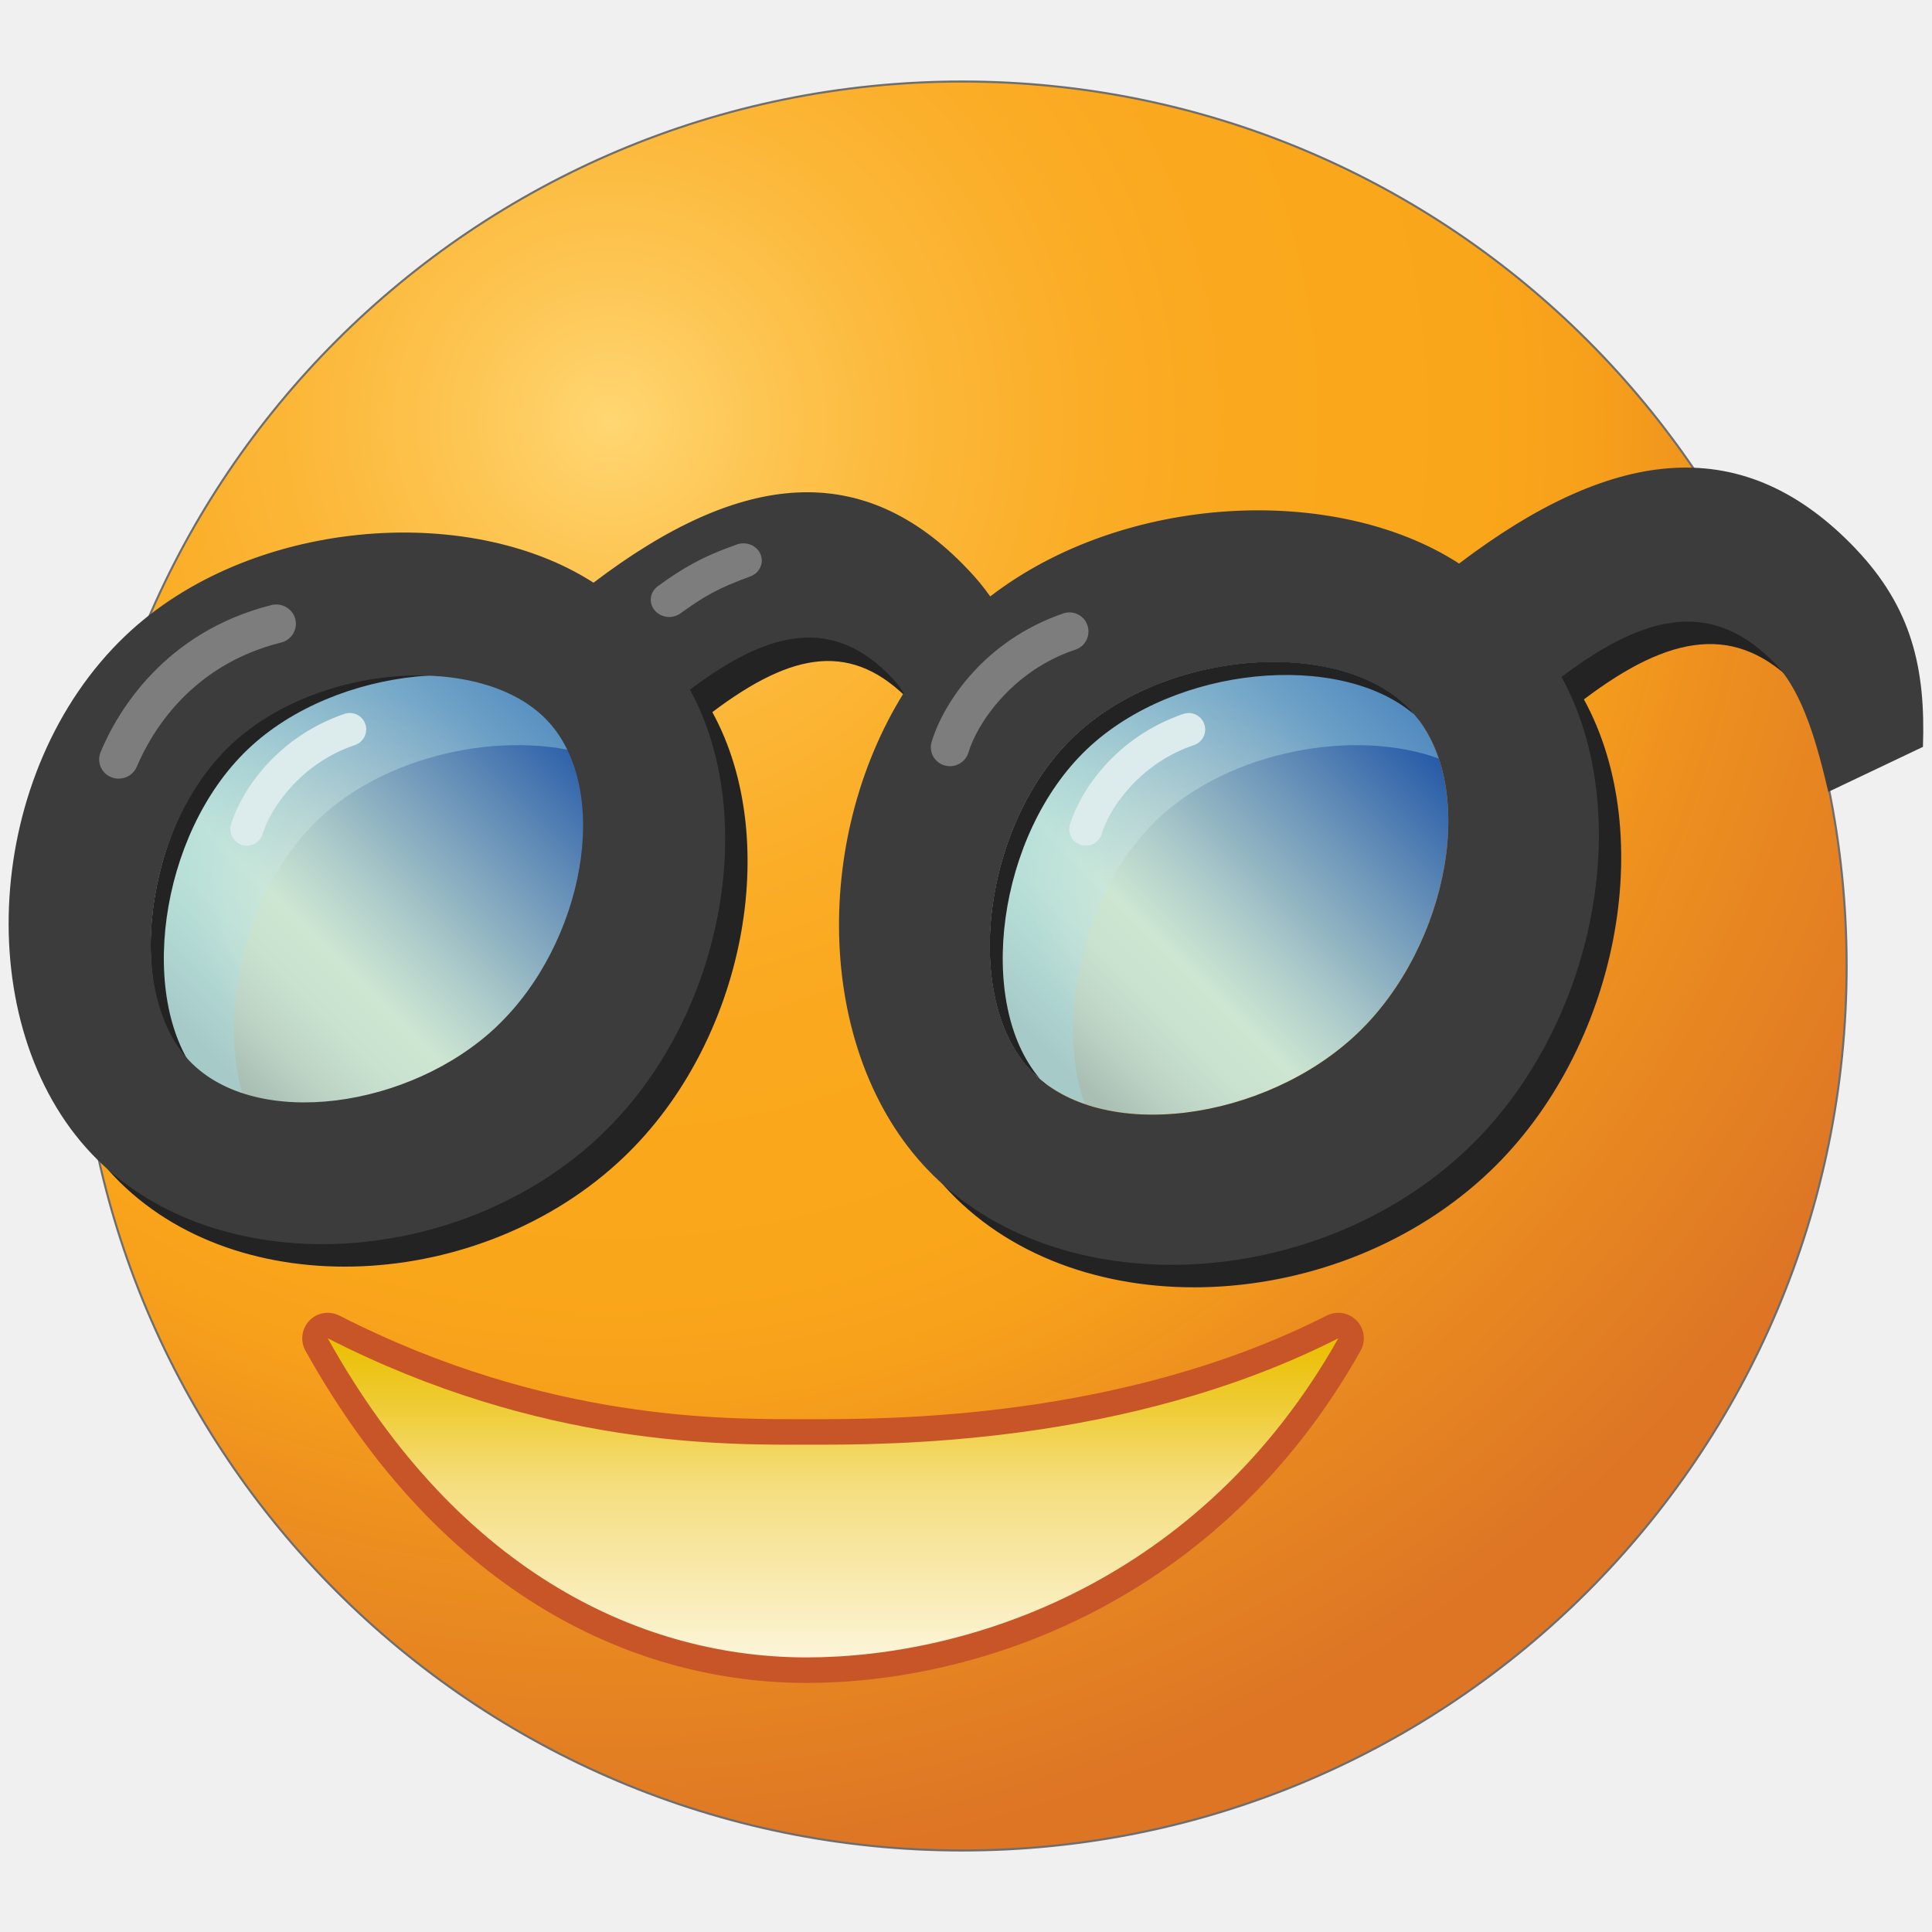
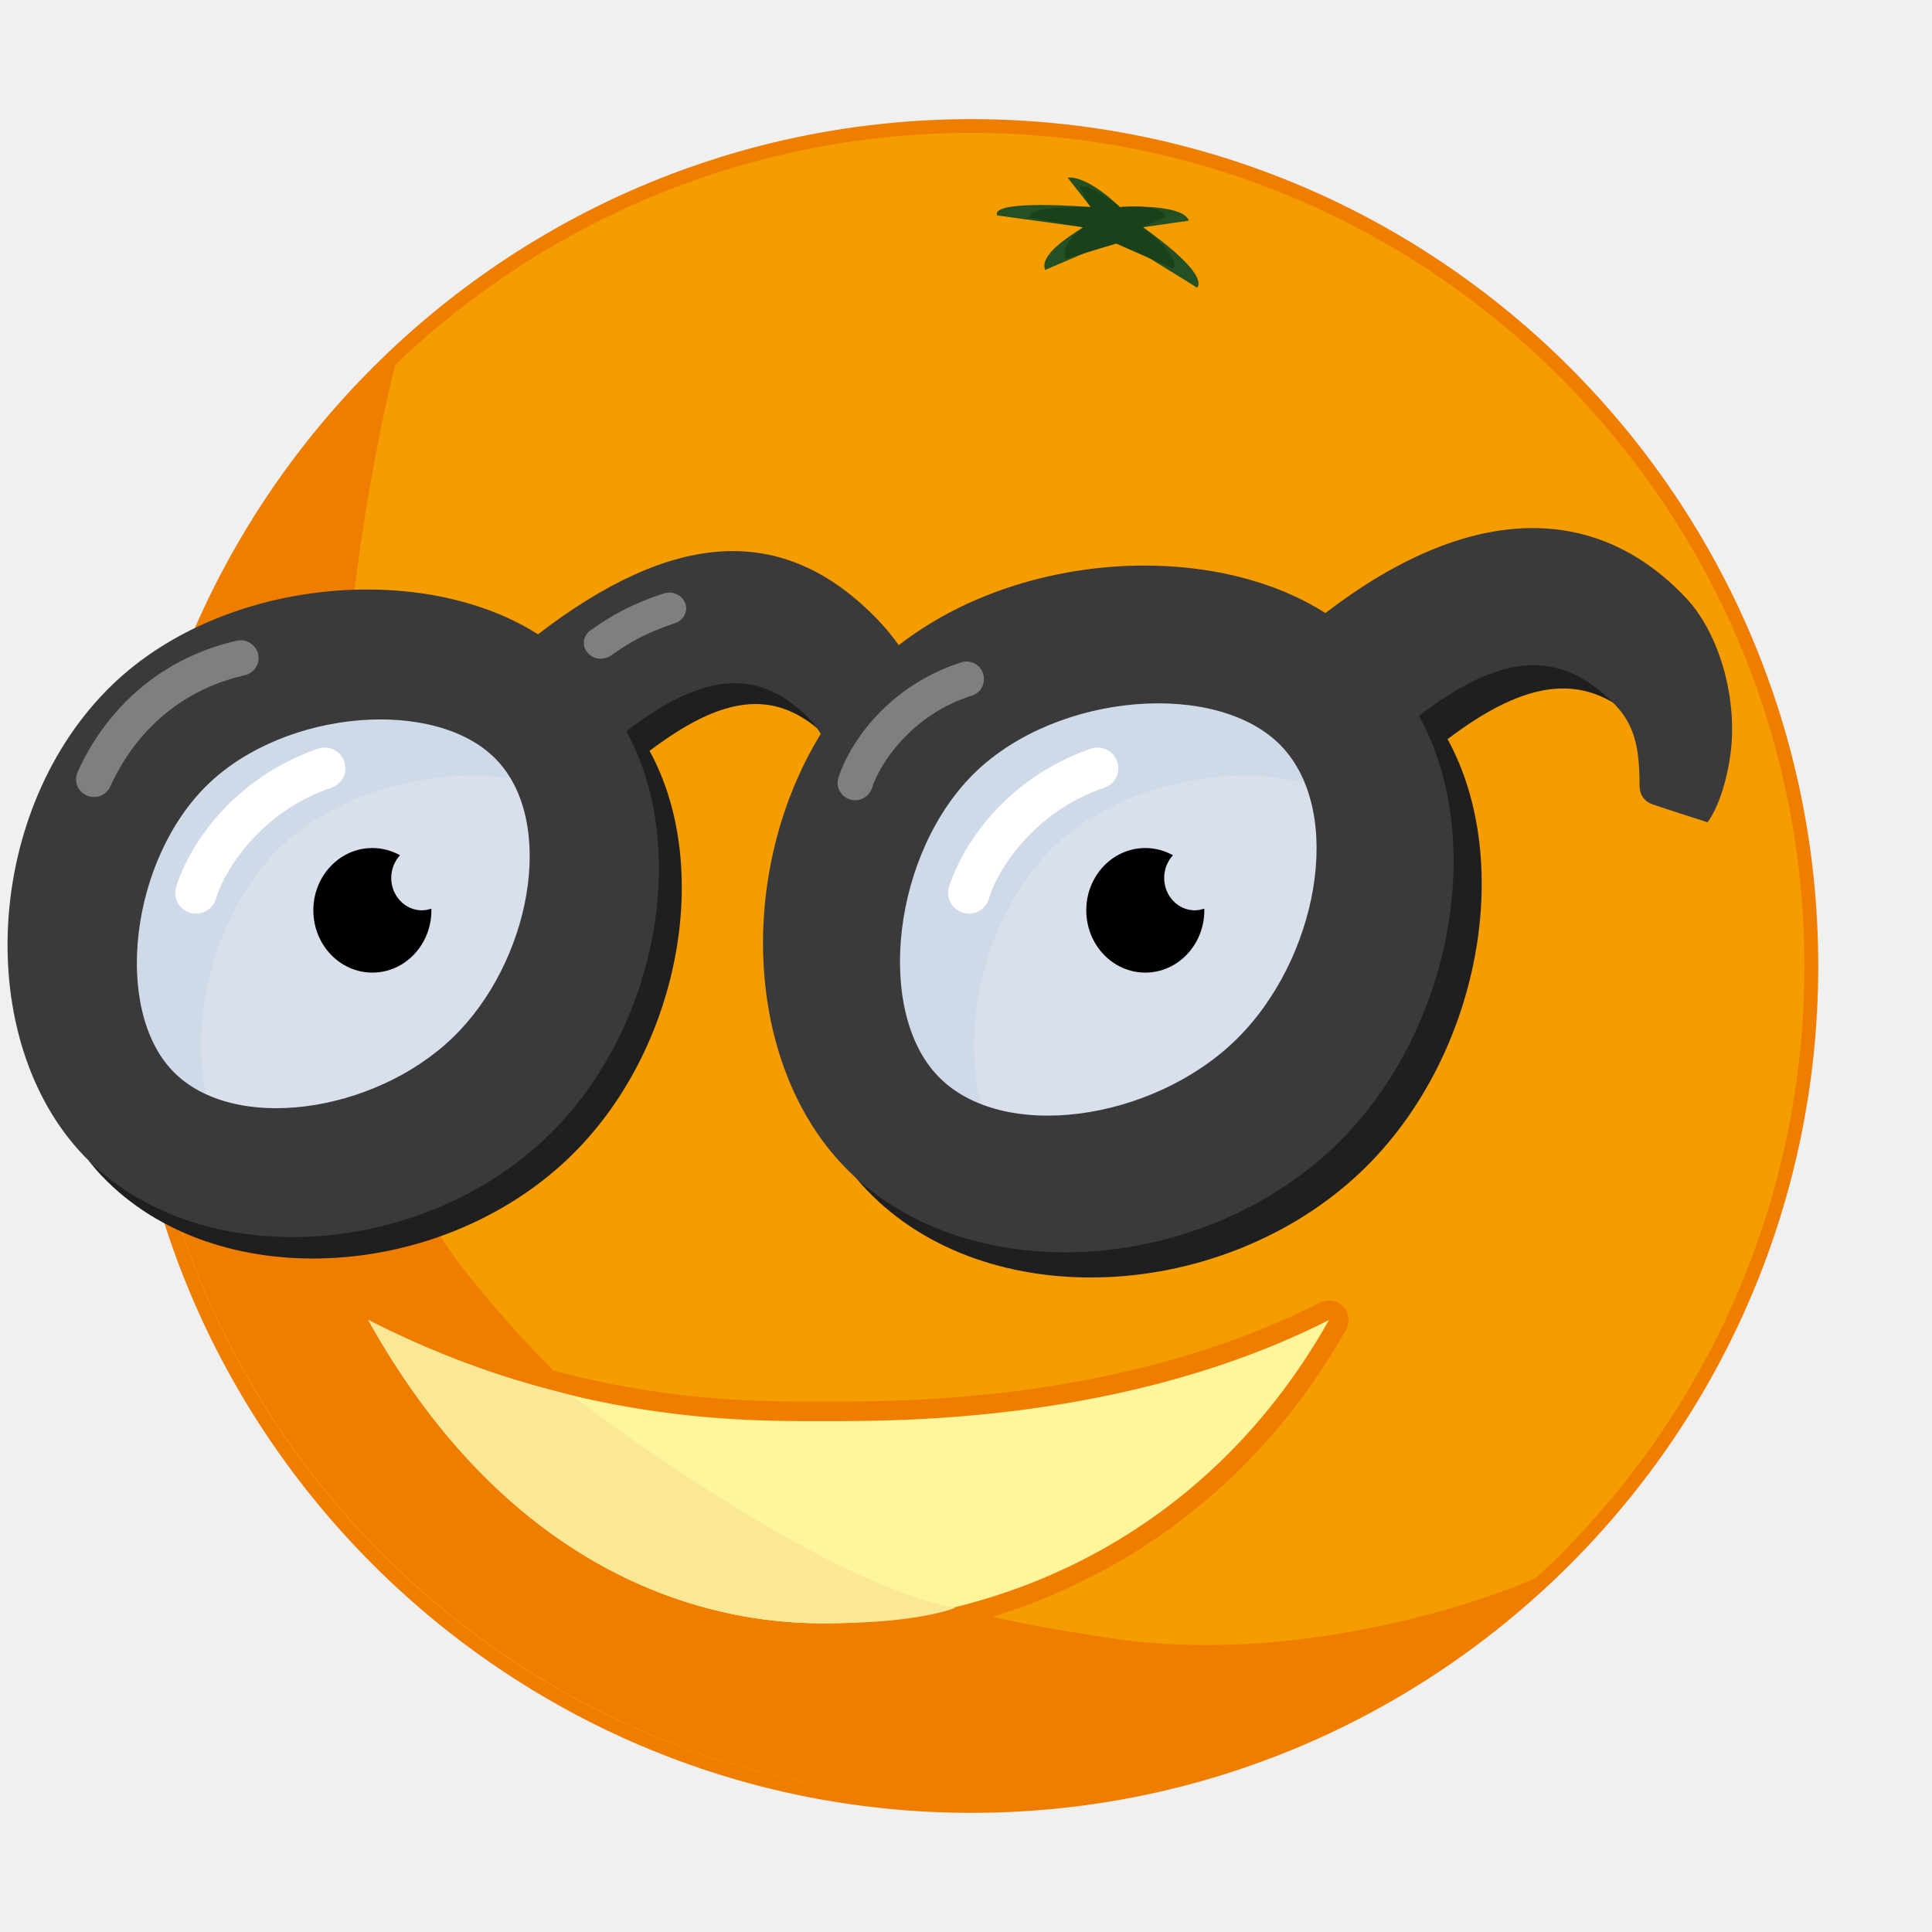
- <svg xmlns="http://www.w3.org/2000/svg" id="svg9325" x="0px" y="0px" version="1.1" viewBox="0 0 48 48" xml:space="preserve" enable-background="new 0 0 48 48">
-   <defs id="defs9327">
-     <linearGradient x1="21" y1="39" gradientTransform="matrix(1.3214,0,0,1.3214,-7.713735,-7.713598)" x2="21" gradientUnits="userSpaceOnUse" y2="31" id="linearGradient4030">
-       <stop id="stop9330" offset="0" stop-color="#FFF" />
-       <stop id="stop9332" offset="0.103" stop-color="#FEFDF6" />
-       <stop id="stop9334" offset="0.224" stop-color="#FCF6DE" />
-       <stop id="stop9336" offset="0.399" stop-color="#F9ECB6" />
-       <stop id="stop9338" offset="0.653" stop-color="#F5DE7F" />
-       <stop id="stop9340" offset="0.83" stop-color="#EFCD39" />
-       <stop id="stop9342" offset="1" stop-color="#EBBE00" />
-     </linearGradient>
-   </defs>
-   <radialGradient r="27.328" gradientTransform="matrix(1.3214,0,0,1.3214,-7.713735,-7.713598)" cx="17.314" cy="13.761" gradientUnits="userSpaceOnUse" id="SVGID_1_">
-     <stop id="stop9345" offset="0" stop-color="#FFD773" />
-     <stop id="stop9347" offset="0.013" stop-color="#FFD46E" />
-     <stop id="stop9349" offset="0.113" stop-color="#FDC450" />
-     <stop id="stop9351" offset="0.217" stop-color="#FCB738" />
-     <stop id="stop9353" offset="0.328" stop-color="#FBAD27" />
-     <stop id="stop9355" offset="0.449" stop-color="#FAA81D" />
-     <stop id="stop9357" offset="0.6" stop-color="#FAA61A" />
-     <stop id="stop9359" offset="0.675" stop-color="#F7A01B" />
-     <stop id="stop9361" offset="0.772" stop-color="#ED901F" />
-     <stop id="stop9363" offset="1" stop-color="#DD7525" />
-   </radialGradient>
-   <path style="fill:none;stroke:black;stroke-width:0.103;stroke-miterlimit:4;stroke-dasharray:none;stroke-opacity:0.542" id="path9365" stroke-miterlimit="4" d="M 23.905,45.949 C 11.779,45.949 1.952,36.121 1.952,24 c 0,-12.124 9.827,-21.949 21.953,-21.949 12.121,0 21.948,9.827 21.948,21.949 0,12.122 -9.826,21.949 -21.948,21.949 z" />
-   <path style="fill:url(#SVGID_1_)" id="path9367" d="M 23.905,45.949 C 11.779,45.949 1.952,36.121 1.952,24 c 0,-12.124 9.827,-21.949 21.953,-21.949 12.121,0 21.948,9.827 21.948,21.949 0,12.122 -9.826,21.949 -21.948,21.949 z" />
-   <path style="fill:none;stroke:#c85528;stroke-width:1.268;stroke-linecap:round;stroke-linejoin:round;stroke-miterlimit:10" id="path9369" stroke-miterlimit="10" d="m 20.077,35.893 c -2.018,0 -6.597,0.081 -11.934,-2.643 3.314,5.951 7.951,7.928 11.893,7.928 4.065,0 9.818,-1.895 13.214,-7.928 -5.286,2.682 -11.254,2.643 -13.173,2.643 z" />
-   <path style="fill:#232323" id="path9371" d="m 42.401,12.178 c -1.691,0.012 -3.544,0.825 -5.592,2.381 -3.088,-1.994 -8.326,-1.739 -11.648,0.818 -0.307,-0.05 -0.671,-0.078 -0.888,-0.304 -2.578,-2.709 -5.279,-2.842 -8.971,-0.036 -3.124,-2.011 -8.571,-1.595 -11.63,1.32 -0.2,0.188 -0.385,0.387 -0.562,0.592 -0.751,2.211 -1.156,4.583 -1.156,7.051 0,1.657 0.186,3.272 0.534,4.824 0.111,0.139 0.227,0.276 0.351,0.406 3.067,3.22 9.13,2.885 12.654,-0.476 3.01,-2.867 3.955,-7.87 2.205,-11.061 2.022,-1.525 3.498,-1.763 4.945,-0.244 0.103,0.107 0.275,0.192 0.362,0.329 -2.298,3.703 -2.15,8.956 0.589,11.833 3.256,3.412 9.681,3.056 13.418,-0.505 3.191,-3.043 4.194,-8.35 2.34,-11.73 2.143,-1.619 3.794,-1.916 5.329,-0.308 0.029,0.032 0.057,0.067 0.086,0.099 -0.579,-1.773 -1.378,-3.449 -2.367,-4.991 z M 12.912,26.048 c -2.146,2.047 -5.998,2.595 -7.646,0.867 -1.623,-1.702 -1.136,-5.784 1.01,-7.833 2.147,-2.044 6.249,-2.336 7.872,-0.63 1.646,1.726 0.91,5.551 -1.235,7.597 z m 21.368,0.186 c -2.279,2.171 -6.363,2.754 -8.112,0.92 -1.722,-1.805 -1.206,-6.135 1.072,-8.304 2.274,-2.171 6.627,-2.478 8.345,-0.671 1.748,1.831 0.967,5.887 -1.304,8.055 z" />
-   <linearGradient x1="25.211" y1="25.959" gradientTransform="matrix(1.3214,0,0,1.3214,-7.713735,-7.713598)" x2="32.171" gradientUnits="userSpaceOnUse" y2="18.999" id="SVGID_5_">
-     <stop id="stop9374" offset="0.05" stop-color="#AABEB4" />
-     <stop id="stop9376" offset="0.061" stop-color="#ACC1B6" />
-     <stop id="stop9378" offset="0.159" stop-color="#BED5C6" />
-     <stop id="stop9380" offset="0.256" stop-color="#C9E2CF" />
-     <stop id="stop9382" offset="0.35" stop-color="#CDE6D2" />
-     <stop id="stop9384" offset="0.484" stop-color="#AECCCA" />
-     <stop id="stop9386" offset="0.774" stop-color="#5F8AB6" />
-     <stop id="stop9388" offset="1" stop-color="#1E54A6" />
-   </linearGradient>
-   <path style="fill:url(#SVGID_5_)" id="path9390" d="m 33.72,25.678 c -2.279,2.172 -6.363,2.754 -8.109,0.92 -1.719,-1.804 -1.206,-6.135 1.073,-8.305 2.274,-2.17 6.625,-2.478 8.345,-0.67 1.747,1.833 0.969,5.886 -1.308,8.055 z" />
-   <radialGradient r="4.188" gradientTransform="matrix(1.3214,0,0,1.3214,-7.713735,-7.713598)" cx="28.667" cy="22.436" gradientUnits="userSpaceOnUse" id="SVGID_6_">
-     <stop id="stop9393" offset="0.15" stop-color="#E6F0E6" />
-     <stop id="stop9395" offset="0.85" stop-color="#A0DCE6" />
-   </radialGradient>
-   <path style="opacity:0.4;fill:url(#SVGID_6_)" id="path9397" d="m 28.749,20.36 c 1.809,-1.724 4.927,-2.271 6.994,-1.514 -0.157,-0.466 -0.392,-0.883 -0.716,-1.222 -1.719,-1.808 -6.071,-1.5 -8.345,0.67 -2.279,2.171 -2.791,6.501 -1.073,8.305 0.358,0.375 0.817,0.644 1.336,0.825 -0.733,-2.102 -0.05,-5.297 1.804,-7.063 z" />
-   <path style="fill:#dcebeb" id="path9399" d="m 26.859,20.993 c 0.038,0.012 0.079,0.018 0.12,0.018 0.173,0 0.338,-0.114 0.392,-0.291 0.178,-0.608 0.929,-1.755 2.295,-2.209 0.213,-0.073 0.328,-0.304 0.255,-0.518 -0.073,-0.215 -0.307,-0.329 -0.522,-0.256 -1.672,0.575 -2.549,1.892 -2.816,2.743 -0.066,0.217 0.056,0.447 0.275,0.513 z" />
-   <path style="fill:#232323" id="path9401" d="m 35.129,17.748 c -0.036,-0.04 -0.062,-0.085 -0.1,-0.124 -1.719,-1.808 -6.071,-1.5 -8.345,0.67 -2.279,2.171 -2.791,6.501 -1.073,8.305 0.066,0.073 0.145,0.133 0.221,0.197 -1.594,-1.87 -1.06,-6.057 1.171,-8.181 2.19,-2.084 6.283,-2.446 8.127,-0.867 z" />
-   <linearGradient x1="9.435" y1="25.957" gradientTransform="matrix(1.3214,0,0,1.3214,-7.713735,-7.713598)" x2="16.396" gradientUnits="userSpaceOnUse" y2="18.997" id="SVGID_7_">
-     <stop id="stop9404" offset="0.05" stop-color="#AABEB4" />
-     <stop id="stop9406" offset="0.061" stop-color="#ACC1B6" />
-     <stop id="stop9408" offset="0.159" stop-color="#BED5C6" />
-     <stop id="stop9410" offset="0.256" stop-color="#C9E2CF" />
-     <stop id="stop9412" offset="0.35" stop-color="#CDE6D2" />
-     <stop id="stop9414" offset="0.484" stop-color="#AECCCA" />
-     <stop id="stop9416" offset="0.774" stop-color="#5F8AB6" />
-     <stop id="stop9418" offset="1" stop-color="#1E54A6" />
-   </linearGradient>
-   <path style="fill:url(#SVGID_7_)" id="path9420" d="m 12.876,25.678 c -2.277,2.172 -6.36,2.754 -8.109,0.92 -1.722,-1.804 -1.208,-6.135 1.069,-8.305 2.277,-2.17 6.628,-2.478 8.347,-0.67 1.748,1.833 0.967,5.886 -1.307,8.055 z" />
-   <radialGradient r="4.188" gradientTransform="matrix(1.3214,0,0,1.3214,-7.713735,-7.713598)" cx="12.893" cy="22.436" gradientUnits="userSpaceOnUse" id="SVGID_8_">
-     <stop id="stop9423" offset="0.15" stop-color="#E6F0E6" />
-     <stop id="stop9425" offset="0.85" stop-color="#A0DCE6" />
-   </radialGradient>
-   <path style="opacity:0.4;fill:url(#SVGID_8_)" id="path9427" d="M 7.905,20.36 C 9.713,18.635 12.833,18.088 14.9,18.846 14.74,18.378 14.507,17.963 14.183,17.623 12.464,15.815 8.113,16.124 5.836,18.292 3.559,20.464 3.045,24.794 4.767,26.598 5.125,26.973 5.584,27.241 6.101,27.423 5.367,25.32 6.053,22.125 7.905,20.36 Z" />
-   <path style="fill:#dcebeb" id="path9429" d="m 6.013,20.993 c 0.042,0.012 0.082,0.018 0.12,0.018 0.178,0 0.338,-0.114 0.392,-0.291 0.182,-0.608 0.928,-1.755 2.295,-2.209 0.214,-0.073 0.328,-0.304 0.258,-0.518 C 9.006,17.777 8.772,17.663 8.557,17.736 6.885,18.31 6.006,19.628 5.738,20.479 c -0.062,0.217 0.061,0.447 0.275,0.513 z" />
-   <path style="fill:#232323" id="path9431" d="m 14.283,17.748 c -0.034,-0.04 -0.063,-0.085 -0.1,-0.124 -1.719,-1.808 -6.071,-1.5 -8.347,0.67 -2.277,2.171 -2.791,6.501 -1.069,8.305 0.069,0.073 0.143,0.133 0.221,0.197 -1.591,-1.87 -1.058,-6.058 1.171,-8.181 2.186,-2.084 6.282,-2.446 8.125,-0.866 z" />
-   <path style="fill:#3c3c3c" id="path9433" d="m 46.104,13.633 c -2.735,-2.872 -5.933,-2.609 -9.853,0.368 -3.088,-1.995 -8.327,-1.739 -11.649,0.817 -0.164,-0.231 -0.351,-0.461 -0.569,-0.686 -2.579,-2.71 -5.595,-2.461 -9.288,0.345 -3.122,-2.013 -8.571,-1.596 -11.631,1.319 -3.521,3.359 -3.88,9.675 -0.831,12.876 3.067,3.22 9.127,2.883 12.654,-0.476 3.01,-2.867 3.954,-7.87 2.205,-11.061 2.022,-1.525 3.578,-1.806 5.024,-0.291 0.102,0.108 0.196,0.238 0.285,0.375 -2.298,3.703 -2.154,8.956 0.588,11.833 3.253,3.412 9.681,3.056 13.417,-0.506 3.194,-3.042 4.195,-8.347 2.34,-11.728 2.142,-1.619 3.794,-1.916 5.329,-0.307 0.684,0.716 1.031,2.03 1.299,3.163 l 2.351,-1.118 c 0.069,-1.956 -0.281,-3.463 -1.673,-4.924 z M 12.353,25.491 c -2.144,2.047 -5.998,2.595 -7.646,0.866 -1.621,-1.703 -1.134,-5.783 1.009,-7.833 2.147,-2.044 6.25,-2.336 7.873,-0.631 1.644,1.727 0.912,5.551 -1.237,7.597 z m 21.367,0.188 c -2.279,2.172 -6.363,2.754 -8.109,0.92 -1.719,-1.804 -1.206,-6.135 1.073,-8.305 2.274,-2.17 6.625,-2.478 8.345,-0.67 1.747,1.833 0.969,5.886 -1.308,8.055 z" />
-   <path style="fill:#7d7d7d" id="path9435" d="M 2.762,19.309 C 2.514,19.208 2.398,18.928 2.501,18.682 2.908,17.697 4.078,15.703 6.746,15.032 c 0.259,-0.063 0.525,0.092 0.592,0.35 0.062,0.257 -0.094,0.519 -0.355,0.582 -2.257,0.563 -3.228,2.244 -3.584,3.084 l 0,0.001 c -0.079,0.185 -0.259,0.296 -0.451,0.296 -0.062,0.001 -0.126,-0.011 -0.186,-0.037 z M 23.463,19.015 c 0.048,0.015 0.092,0.021 0.139,0.021 0.203,0 0.392,-0.131 0.457,-0.334 0.207,-0.708 1.078,-2.038 2.663,-2.563 0.247,-0.083 0.379,-0.354 0.296,-0.601 -0.083,-0.25 -0.354,-0.383 -0.603,-0.297 -1.94,0.666 -2.963,2.193 -3.266,3.182 -0.081,0.251 0.061,0.517 0.314,0.593 z m -7.199,-3.853 c -0.155,-0.186 -0.118,-0.455 0.082,-0.6 0.616,-0.448 1.102,-0.732 1.961,-1.035 0.237,-0.083 0.499,0.026 0.589,0.247 0.09,0.221 -0.028,0.468 -0.264,0.551 -0.798,0.291 -1.134,0.488 -1.726,0.914 -0.083,0.059 -0.182,0.09 -0.281,0.09 -0.136,-0.001 -0.271,-0.058 -0.361,-0.168 z" />
-   <path style="fill:url(#linearGradient4030);stroke-miterlimit:10" id="path9437" stroke-miterlimit="10" d="m 20.077,35.893 c -2.018,0 -6.597,0.081 -11.934,-2.643 3.314,5.951 7.951,7.928 11.893,7.928 4.065,0 9.818,-1.895 13.214,-7.928 -5.286,2.682 -11.254,2.643 -13.173,2.643 z" />
+ <svg xmlns="http://www.w3.org/2000/svg" version="1.1" id="Layer_1" x="0px" y="0px" width="218.268px" height="218.268px" viewBox="0 0 218.268 218.268" enable-background="new 0 0 218.268 218.268" xml:space="preserve">
+   <g>
+     <g>
+       <path fill="#F59C00" d="M109.747,204.029c-52.426,0-94.905-42.491-94.905-94.895c0-52.417,42.484-94.896,94.905-94.896    c52.402,0,94.89,42.488,94.89,94.896C204.636,161.539,162.154,204.029,109.747,204.029z" />
+       <path fill="#EF7D00" d="M109.747,204.807c-52.759,0-95.684-42.917-95.684-95.673c0-52.755,42.925-95.674,95.684-95.674    c52.752,0,95.669,42.919,95.669,95.674C205.416,161.89,162.499,204.807,109.747,204.807z M109.747,15.018    c-51.901,0-94.125,42.222-94.125,94.116c0,51.896,42.224,94.114,94.125,94.114c51.892,0,94.11-42.219,94.11-94.114    C203.857,57.24,161.638,15.018,109.747,15.018z" />
+     </g>
+     <path fill="#EF7D00" d="M125.783,185.113c-18.717-2.819-45.641-7.391-72.668-40.786c-27.029-33.397-8.29-103.81-8.29-103.81   c-17.979,17.209-29.229,41.391-29.229,68.246c0,52.205,42.318,94.528,94.53,94.528c24.911,0,47.501-9.711,64.39-25.457   C164.214,182.516,143.907,187.843,125.783,185.113z" />
+     <path fill="#EF7D00" d="M93.017,185.608c-12.558,0-36.188-4.601-53.346-35.409c-0.473-0.85-0.334-1.908,0.34-2.607   c0.679-0.701,1.728-0.877,2.594-0.435c21.922,11.184,40.91,11.184,49.02,11.184h2.326c8.199,0,33.15,0,55.194-11.186   c0.868-0.44,1.923-0.262,2.595,0.442c0.672,0.701,0.807,1.764,0.33,2.611C137.376,176.308,111.931,185.608,93.017,185.608z    M47.299,154.23c15.562,23.287,35.014,26.962,45.718,26.962c7.962,0,33.819-2.062,51.336-27.004   c-21.059,8.57-42.768,8.569-50.402,8.569l-2.326,0.001C84.035,162.758,67.265,162.758,47.299,154.23z" />
+     <path fill="#1F1F1F" d="M176.23,61.857c-7.042,0.051-14.754,3.435-23.282,9.913c-12.858-8.301-34.667-7.24-48.497,3.406   c-1.276-0.208-2.796-0.321-3.696-1.264c-10.735-11.278-21.979-11.835-37.352-0.149c-13.009-8.372-35.685-6.642-48.424,5.496   c-0.831,0.784-1.601,1.609-2.337,2.467c-3.126,9.206-4.815,19.08-4.815,29.359c0,6.898,0.776,13.621,2.226,20.086   c0.46,0.576,0.944,1.149,1.461,1.689c12.771,13.407,38.012,12.009,52.684-1.979c12.534-11.94,16.467-32.77,9.184-46.053   c8.418-6.348,14.563-7.341,20.586-1.019c0.43,0.447,1.145,0.799,1.507,1.371c-9.565,15.415-8.95,37.291,2.457,49.267   c13.555,14.204,40.305,12.726,55.864-2.103c13.286-12.671,17.461-34.764,9.744-48.84c8.922-6.74,15.794-7.978,22.186-1.281   c0.122,0.133,0.238,0.28,0.359,0.414c-2.41-7.386-5.738-14.361-9.855-20.782L176.23,61.857z M53.447,119.607   c-8.934,8.522-24.973,10.805-31.833,3.609c-6.755-7.085-4.729-24.082,4.204-32.613c8.941-8.511,26.02-9.729,32.773-2.625   C65.449,95.162,62.384,111.089,53.447,119.607L53.447,119.607z M142.417,120.383c-9.489,9.038-26.491,11.466-33.776,3.829   c-7.168-7.516-5.021-25.545,4.464-34.572c9.469-9.04,27.59-10.315,34.743-2.796C155.125,94.47,151.875,111.354,142.417,120.383z" />
+     <path fill="#1F1F1F" d="M57.512,85.162c-0.146-0.165-0.262-0.353-0.419-0.515c-7.129-7.498-25.175-6.22-34.619,2.778   c-9.445,9.007-11.575,26.965-4.435,34.447c0.284,0.3,0.591,0.55,0.915,0.816c-6.6-7.758-4.389-25.125,4.855-33.935   c9.065-8.645,26.057-10.145,33.699-3.593H57.512z" />
+     <path fill="#245024" d="M123.228,23.394c0,0-11.311-0.938-10.575,0.941l9.716,1.341c-1.714,1.103-4.949,3.13-4.296,4.821   l8.24-3.527l8.946,5.536c1.254-1.791-6.139-6.83-6.139-6.83l5.198-0.75c-0.782-2.018-7.794-1.527-7.794-1.527   s-3.527-3.545-5.914-3.339L123.228,23.394z" />
+     <path fill="#1B411B" d="M123.228,23.394c0,0-7.398-0.24-6.832,1.202l5.973,1.08c-1.184,0.904-2.498,2.277-1.995,3.577l5.729-1.735   l6.461,2.838c0.842-1.429-3.443-4.68-3.443-4.68l2.598-1.198c-0.603-1.551-5.193-1.079-5.193-1.079s-2.93-2.568-4.611-2.343   L123.228,23.394z" />
+     <path fill="#FFF59B" d="M93.197,160.548c-8.723,0-28.519,0.35-51.595-11.424C55.928,174.85,75.98,183.4,93.017,183.4   c17.574,0,42.445-8.193,57.127-34.275C127.294,160.718,101.492,160.548,93.197,160.548L93.197,160.548z" />
+     <path fill="#FAE897" d="M93.017,183.4c7.111,0,12.08-0.733,14.895-1.743c-11.143-2.074-29.589-13.669-43.328-24.021   c-4.418-1.164-12.373-3.007-22.981-8.511C55.928,174.85,75.98,183.4,93.017,183.4z" />
+     <path fill="#D9DFEB" d="M141.915,119.49c-9.863,9.4-27.531,11.915-35.091,3.979c-7.438-7.803-5.219-26.545,4.645-35.935   c9.842-9.388,28.667-10.72,36.107-2.899C155.134,92.567,151.767,110.102,141.915,119.49L141.915,119.49z" />
+     <path fill="#CFDAE9" d="M119.095,95.621c7.826-7.461,21.32-9.83,30.264-6.553c-0.68-2.018-1.699-3.818-3.1-5.288   c-7.439-7.823-26.267-6.489-36.105,2.896c-9.863,9.396-12.078,28.133-4.646,35.937c1.551,1.624,3.534,2.784,5.783,3.569   C108.12,117.084,111.072,103.259,119.095,95.621L119.095,95.621z" />
+     <path d="M134.988,102.844c-1.915,0-3.465-1.641-3.465-3.661c0-0.997,0.379-1.897,0.992-2.558c-0.932-0.522-1.996-0.82-3.125-0.82   c-3.682,0-6.668,3.148-6.668,7.035c0,3.89,2.986,7.041,6.668,7.041s6.669-3.151,6.669-7.041c0-0.062-0.009-0.125-0.011-0.189   C135.711,102.765,135.362,102.844,134.988,102.844z" />
+     <path fill="#FFFFFF" d="M108.787,103.117c0.217,0.068,0.452,0.104,0.685,0.104c0.986,0,1.923-0.646,2.231-1.654   c1.02-3.459,5.289-9.984,13.065-12.572c1.208-0.414,1.864-1.73,1.45-2.949c-0.414-1.226-1.745-1.871-2.969-1.461   c-9.516,3.274-14.509,10.77-16.029,15.615C106.845,101.433,107.537,102.742,108.787,103.117L108.787,103.117z" />
+     <path fill="#D9DFEB" d="M54.593,119.49c-9.863,9.4-27.531,11.915-35.092,3.979c-7.437-7.803-5.219-26.545,4.645-35.935   c9.842-9.388,28.668-10.72,36.108-2.899C67.813,92.567,64.445,110.102,54.593,119.49L54.593,119.49z" />
+     <path fill="#CFDAE9" d="M31.774,95.621c7.826-7.461,21.32-9.83,30.265-6.553c-0.682-2.018-1.7-3.818-3.101-5.288   c-7.44-7.823-26.267-6.489-36.106,2.896c-9.862,9.396-12.077,28.133-4.645,35.937c1.551,1.624,3.533,2.784,5.783,3.569   C20.798,117.084,23.751,103.259,31.774,95.621L31.774,95.621z" />
+     <path d="M47.667,102.844c-1.915,0-3.466-1.641-3.466-3.661c0-0.997,0.379-1.897,0.992-2.558c-0.932-0.522-1.994-0.82-3.124-0.82   c-3.681,0-6.669,3.148-6.669,7.035c0,3.89,2.988,7.041,6.669,7.041c3.682,0,6.669-3.151,6.669-7.041   c0-0.062-0.01-0.125-0.012-0.189C48.39,102.765,48.041,102.844,47.667,102.844z" />
+     <path fill="#FFFFFF" d="M21.464,103.117c0.217,0.068,0.453,0.104,0.686,0.104c0.986,0,1.924-0.646,2.23-1.654   c1.02-3.459,5.291-9.984,13.066-12.572c1.209-0.414,1.865-1.73,1.451-2.949c-0.415-1.226-1.746-1.871-2.969-1.461   c-9.518,3.274-14.51,10.77-16.029,15.615C19.523,101.433,20.215,102.742,21.464,103.117L21.464,103.117z" />
+     <path fill="#3A3A3A" d="M70.751,82.608c8.326-6.351,14.766-7.544,20.773-1.301c0.436,0.459,0.832,1.008,1.208,1.592   c-9.413,15.354-8.746,37.046,2.639,48.88c13.526,14.058,40.1,12.462,55.488-2.348c13.144-12.645,17.185-34.616,9.448-48.56   c8.83-6.736,15.584-7.929,22.035-1.38c2.33,2.369,2.881,4.968,2.889,9.195c0,0-0.149,1.619,1.461,2.183   c1.338,0.467,6.223,2.029,6.223,2.029c1.614-2.226,2.498-6.202,2.713-8.909c0.436-6.088-1.664-12.738-5.159-16.443   c-10.263-10.885-24.592-10.674-40.731,1.715c-12.832-8.188-34.507-7.024-48.197,3.63c-0.69-0.957-1.445-1.908-2.346-2.844   C88.478,58.891,76,59.979,60.775,71.661c-12.943-8.26-35.473-6.434-48.066,5.68C-1.797,91.308-3.15,117.439,9.517,130.614   c12.759,13.253,37.812,11.748,52.326-2.215C74.234,116.476,78.052,95.763,70.751,82.608z M144.742,84.271   c7.26,7.541,4.119,24.319-5.254,33.34s-26.259,11.512-33.518,3.966c-7.158-7.438-5.117-25.352,4.259-34.372   C119.601,78.186,137.587,76.827,144.742,84.271z M19.509,120.994c-6.75-7.015-4.818-23.906,4.016-32.416   c8.846-8.499,25.807-9.783,32.547-2.764c6.848,7.106,3.882,22.94-4.959,31.444C42.277,125.758,26.355,128.107,19.509,120.994z" />
+     <path fill="#7E7F7F" d="M9.802,89.867c-1.025-0.435-1.488-1.612-1.038-2.627c1.771-4.067,6.806-12.275,17.964-14.856   c1.082-0.241,2.178,0.428,2.438,1.506c0.238,1.077-0.432,2.154-1.525,2.395c-9.442,2.164-13.619,9.081-15.168,12.551v0.007   c-0.344,0.764-1.102,1.212-1.898,1.195C10.314,90.039,10.052,89.983,9.802,89.867L9.802,89.867z M95.999,90.306   c0.196,0.065,0.381,0.098,0.572,0.103c0.849,0.017,1.646-0.514,1.933-1.357c0.921-2.933,4.652-8.394,11.289-10.456   c1.034-0.328,1.606-1.443,1.279-2.479c-0.326-1.047-1.441-1.625-2.483-1.286c-8.13,2.616-12.509,8.894-13.853,12.982   C94.379,88.852,94.949,89.966,95.999,90.306L95.999,90.306z M66.335,73.692c-0.627-0.788-0.45-1.9,0.391-2.492   c2.598-1.815,4.646-2.958,8.247-4.149c0.991-0.328,2.076,0.15,2.433,1.078c0.355,0.925-0.154,1.944-1.144,2.271   c-3.347,1.147-4.759,1.939-7.257,3.67c-0.353,0.239-0.768,0.357-1.18,0.35c-0.566-0.016-1.123-0.263-1.488-0.727H66.335z" />
+   </g>
</svg>
